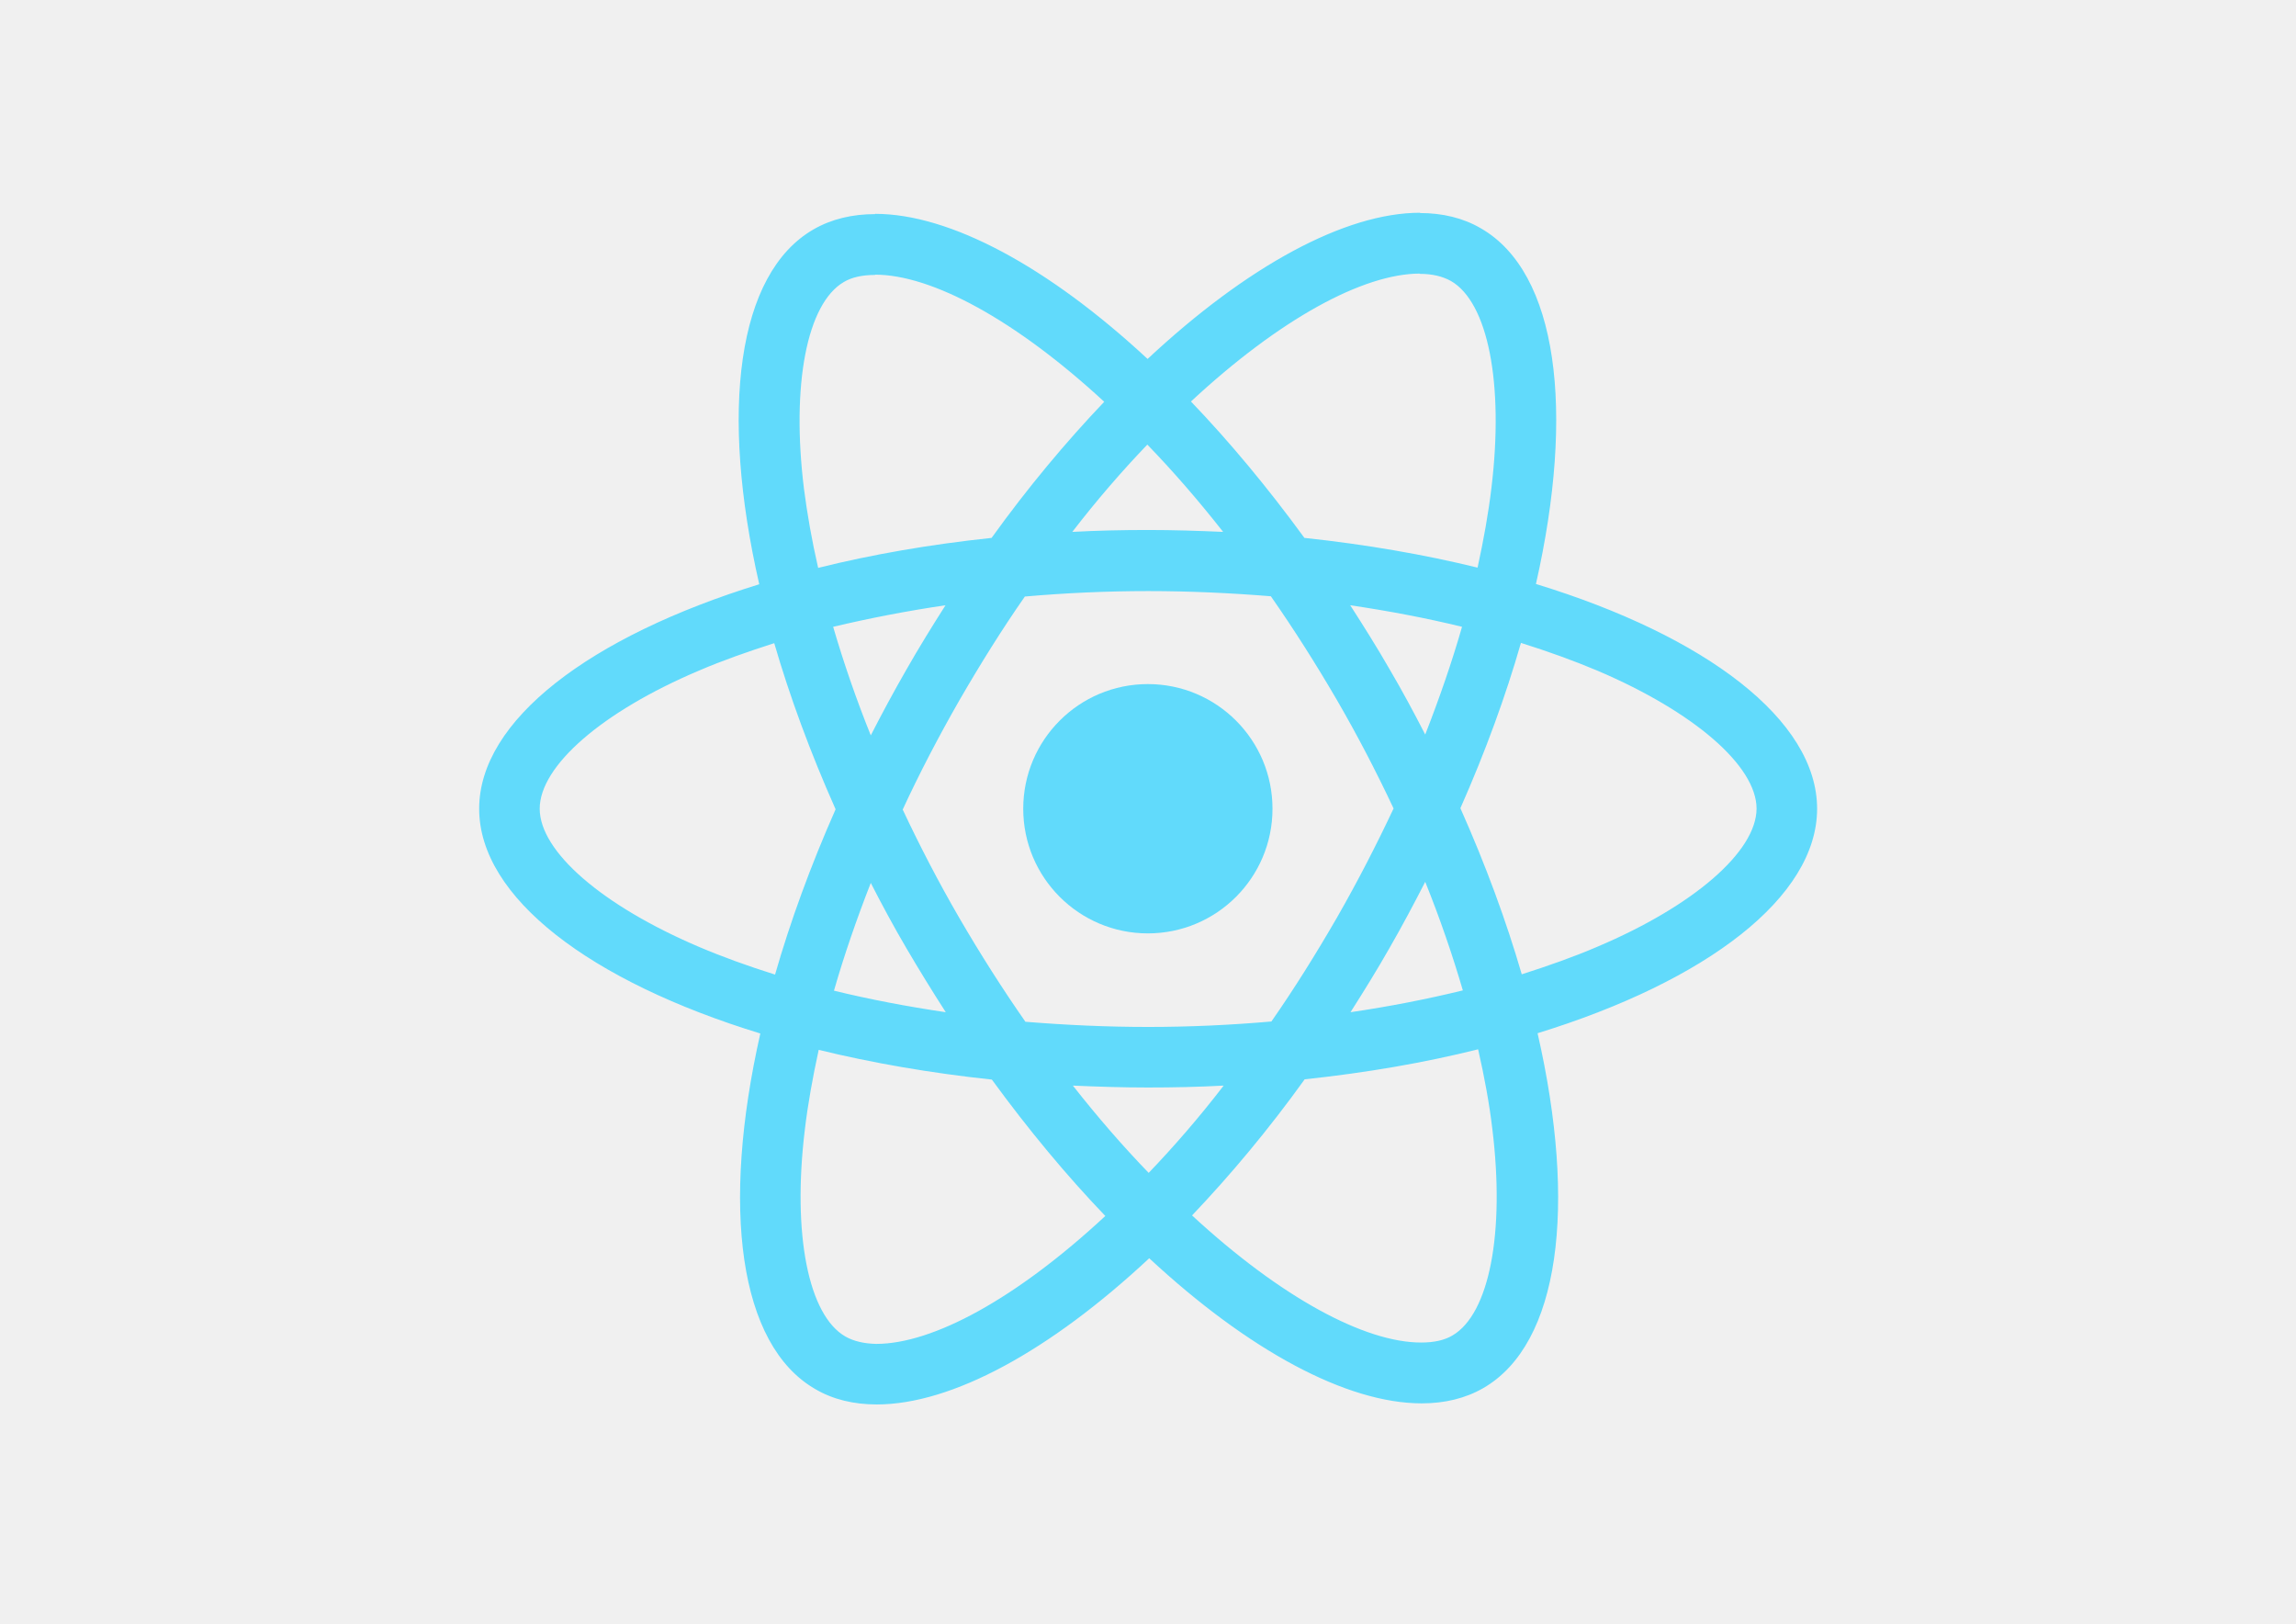
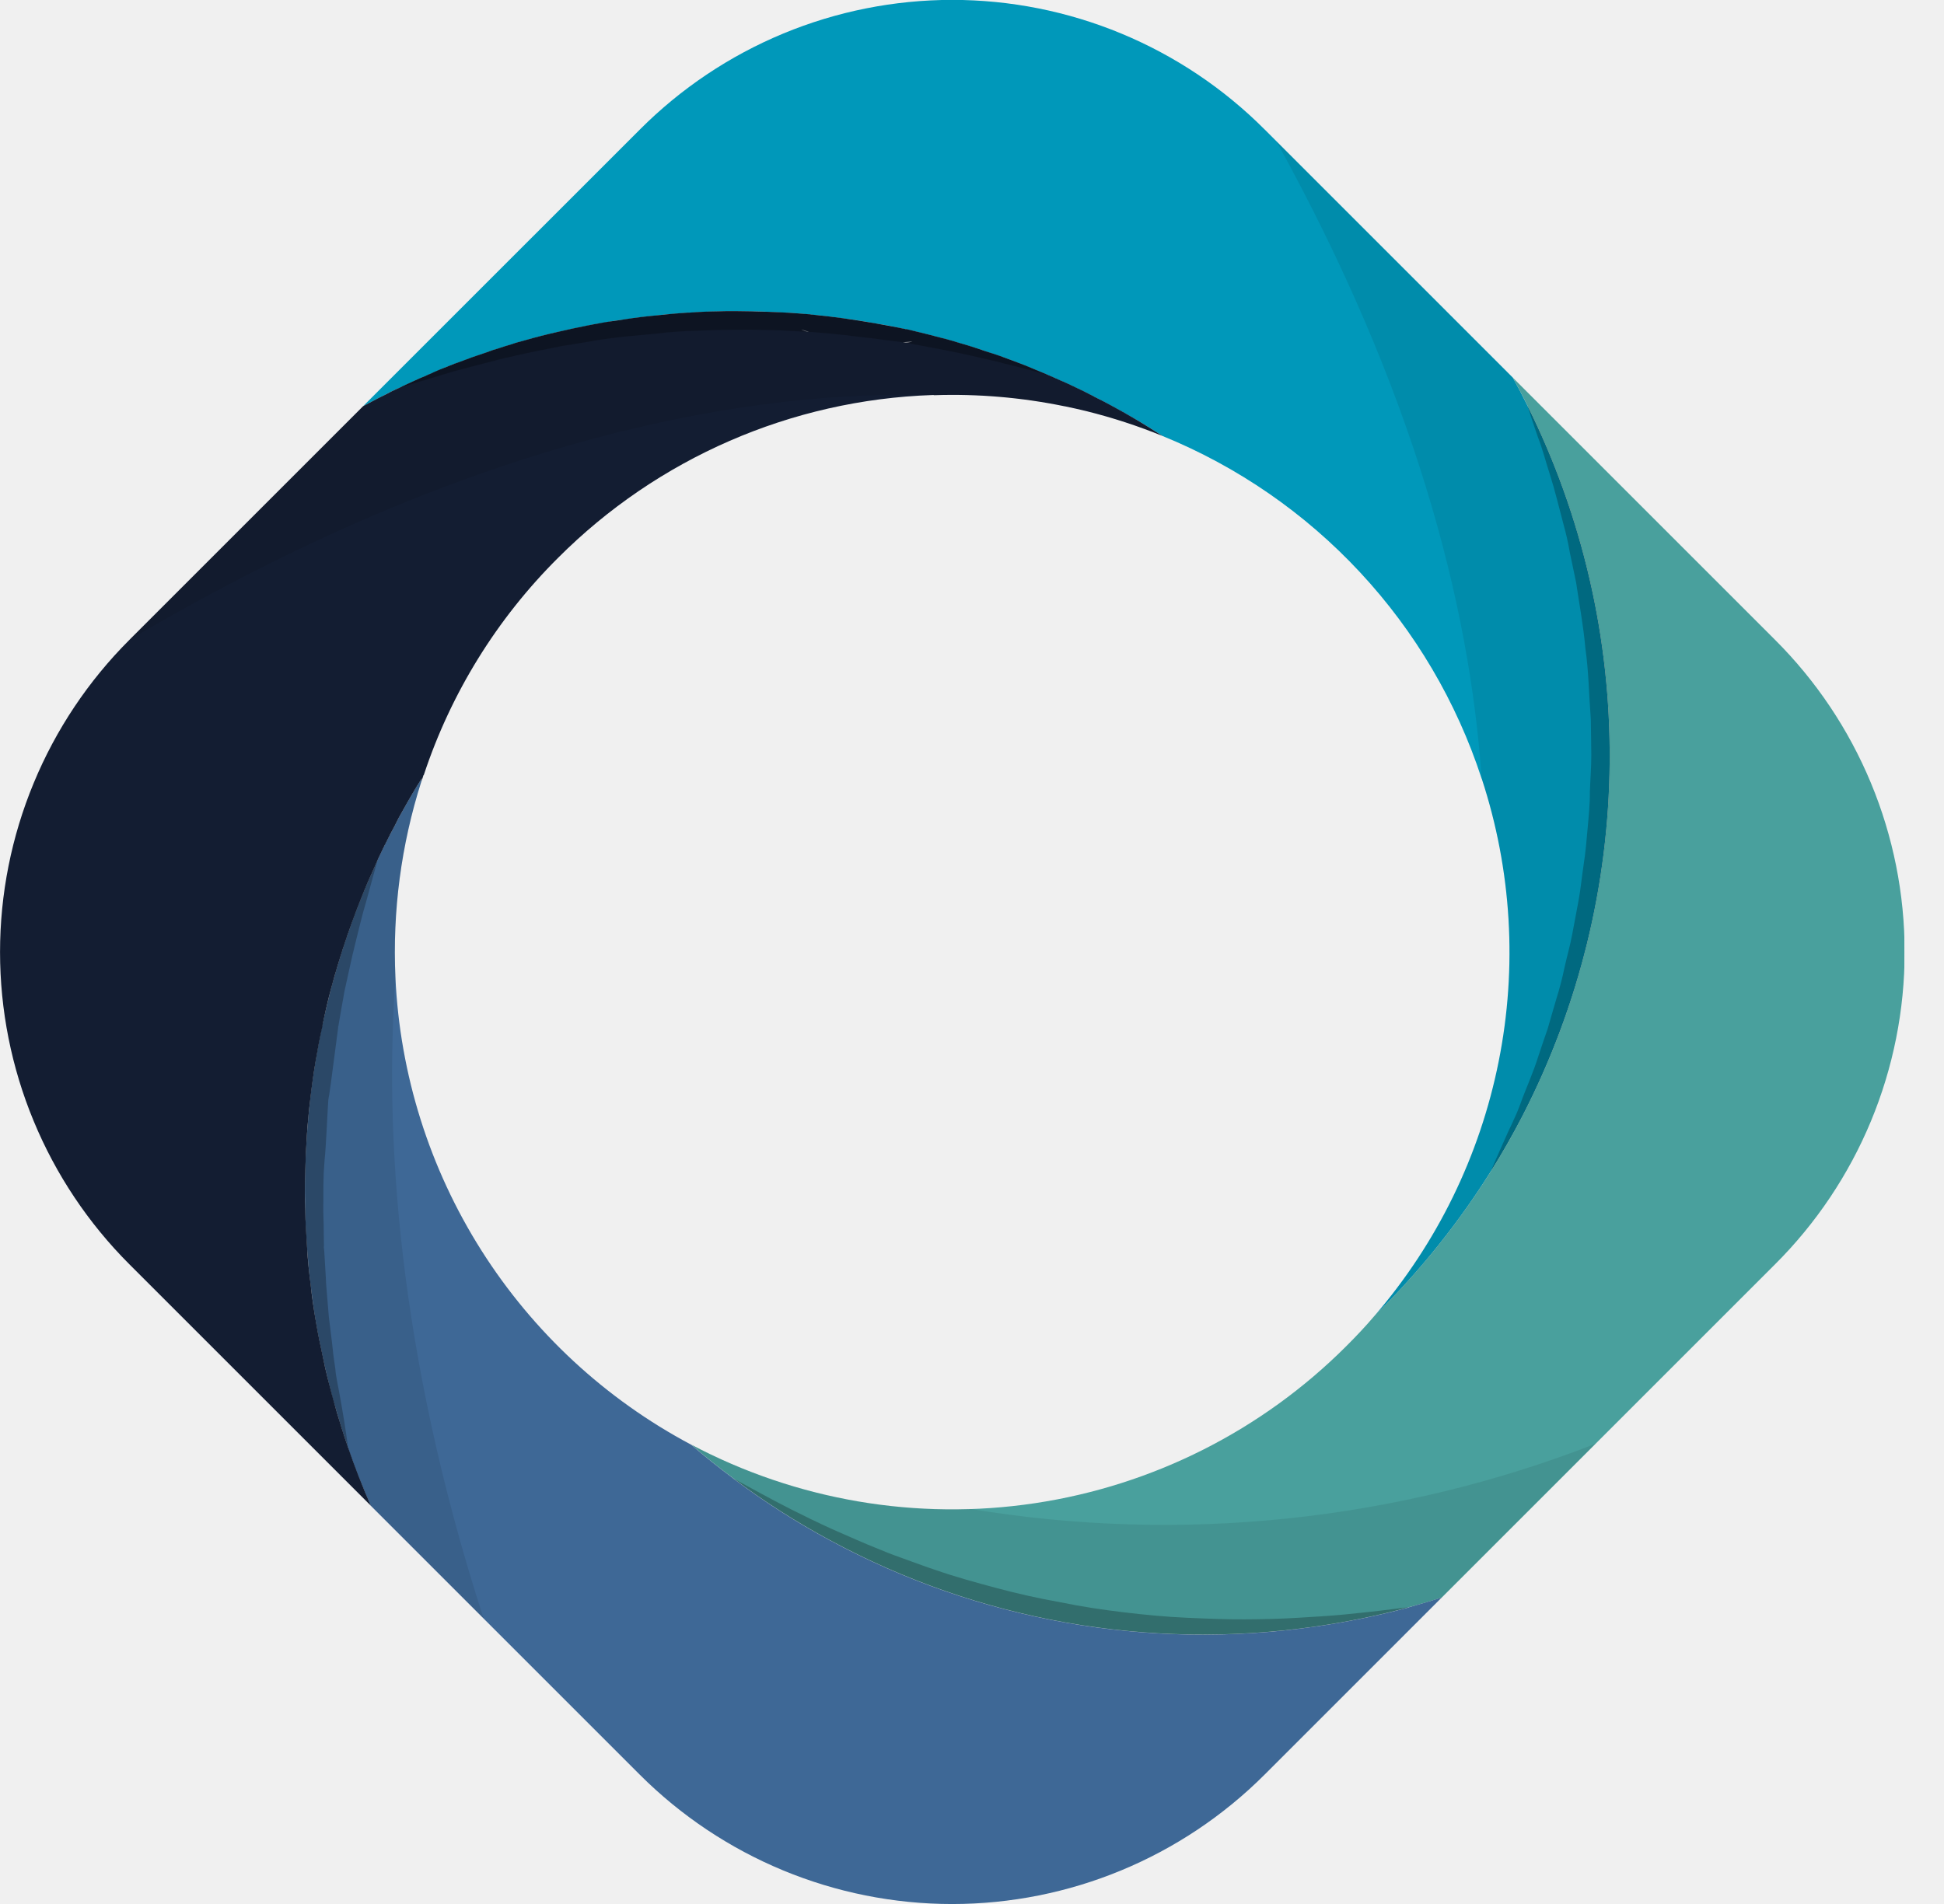
- <svg xmlns="http://www.w3.org/2000/svg" viewBox="0 0 841.9 595.3">
-   <g fill="#61DAFB">
-     <path d="M666.3 296.5c0-32.5-40.7-63.3-103.1-82.4 14.4-63.6 8-114.2-20.2-130.4-6.5-3.8-14.1-5.6-22.4-5.6v22.3c4.6 0 8.3.9 11.4 2.6 13.6 7.8 19.5 37.5 14.9 75.7-1.1 9.4-2.9 19.3-5.1 29.4-19.6-4.8-41-8.5-63.5-10.9-13.5-18.5-27.5-35.3-41.6-50 32.6-30.3 63.2-46.9 84-46.9V78c-27.5 0-63.5 19.6-99.9 53.6-36.4-33.8-72.4-53.2-99.9-53.2v22.3c20.7 0 51.4 16.5 84 46.6-14 14.7-28 31.4-41.3 49.9-22.6 2.4-44 6.1-63.6 11-2.3-10-4-19.7-5.2-29-4.7-38.2 1.1-67.9 14.6-75.8 3-1.8 6.9-2.6 11.5-2.6V78.5c-8.4 0-16 1.8-22.6 5.6-28.1 16.2-34.4 66.7-19.9 130.1-62.2 19.2-102.7 49.9-102.7 82.3 0 32.5 40.7 63.3 103.1 82.4-14.4 63.6-8 114.2 20.2 130.4 6.5 3.8 14.1 5.6 22.5 5.6 27.5 0 63.5-19.6 99.9-53.6 36.4 33.8 72.4 53.2 99.9 53.2 8.4 0 16-1.8 22.6-5.6 28.1-16.2 34.4-66.7 19.9-130.1 62-19.1 102.5-49.9 102.5-82.3zm-130.2-66.7c-3.7 12.9-8.3 26.2-13.5 39.5-4.1-8-8.4-16-13.1-24-4.6-8-9.5-15.8-14.4-23.4 14.2 2.1 27.9 4.7 41 7.9zm-45.8 106.5c-7.8 13.5-15.8 26.3-24.1 38.2-14.9 1.3-30 2-45.2 2-15.1 0-30.2-.7-45-1.9-8.3-11.9-16.4-24.6-24.2-38-7.6-13.1-14.5-26.4-20.8-39.8 6.2-13.4 13.2-26.8 20.7-39.9 7.8-13.5 15.8-26.3 24.1-38.2 14.9-1.3 30-2 45.2-2 15.1 0 30.2.7 45 1.9 8.3 11.9 16.4 24.6 24.2 38 7.6 13.1 14.5 26.4 20.8 39.8-6.3 13.4-13.2 26.8-20.7 39.9zm32.3-13c5.4 13.4 10 26.8 13.8 39.8-13.1 3.2-26.9 5.9-41.2 8 4.9-7.7 9.8-15.6 14.4-23.7 4.6-8 8.9-16.1 13-24.1zM421.2 430c-9.3-9.6-18.6-20.3-27.8-32 9 .4 18.2.7 27.5.7 9.4 0 18.7-.2 27.8-.7-9 11.7-18.3 22.4-27.5 32zm-74.4-58.9c-14.2-2.1-27.9-4.7-41-7.9 3.7-12.9 8.3-26.2 13.5-39.5 4.1 8 8.4 16 13.1 24 4.7 8 9.5 15.8 14.4 23.4zM420.7 163c9.3 9.6 18.6 20.3 27.8 32-9-.4-18.2-.7-27.5-.7-9.4 0-18.7.2-27.8.7 9-11.7 18.3-22.4 27.5-32zm-74 58.9c-4.9 7.7-9.8 15.6-14.4 23.7-4.6 8-8.9 16-13 24-5.4-13.4-10-26.8-13.8-39.8 13.1-3.1 26.9-5.8 41.2-7.9zm-90.5 125.2c-35.4-15.1-58.3-34.9-58.3-50.6 0-15.7 22.9-35.6 58.3-50.6 8.6-3.7 18-7 27.7-10.1 5.7 19.6 13.2 40 22.5 60.9-9.2 20.8-16.6 41.1-22.2 60.6-9.9-3.1-19.3-6.5-28-10.2zM310 490c-13.6-7.8-19.5-37.5-14.9-75.7 1.1-9.4 2.9-19.3 5.1-29.4 19.6 4.8 41 8.5 63.5 10.9 13.5 18.5 27.5 35.3 41.6 50-32.6 30.3-63.2 46.9-84 46.9-4.5-.1-8.3-1-11.3-2.7zm237.2-76.2c4.7 38.2-1.1 67.9-14.6 75.8-3 1.8-6.9 2.6-11.5 2.6-20.7 0-51.4-16.5-84-46.6 14-14.7 28-31.4 41.3-49.9 22.6-2.4 44-6.1 63.6-11 2.3 10.1 4.1 19.8 5.2 29.1zm38.5-66.7c-8.6 3.7-18 7-27.7 10.1-5.7-19.6-13.2-40-22.5-60.9 9.2-20.8 16.6-41.1 22.2-60.6 9.9 3.1 19.3 6.5 28.1 10.2 35.4 15.1 58.3 34.9 58.3 50.6-.1 15.7-23 35.6-58.4 50.6zM320.8 78.4z" />
-     <circle cx="420.9" cy="296.5" r="45.7" />
-     <path d="M520.5 78.1z" />
+ <svg xmlns="http://www.w3.org/2000/svg" width="49" height="48" viewBox="0 0 49 48" fill="none">
+   <mask id="mask0_608_667" style="mask-type:luminance" maskUnits="userSpaceOnUse" x="0" y="0" width="49" height="48">
+     <path d="M48.002 0H0V48H48.002V0Z" fill="white" />
+   </mask>
+   <g mask="url(#mask0_608_667)">
+     <path d="M31.873 3.26L38.131 9.519C38.257 9.745 38.377 9.978 38.493 10.21C38.494 10.215 38.496 10.22 38.5 10.223C38.504 10.226 38.504 10.226 38.504 10.233C39.887 13.019 40.596 16.09 40.573 19.2C40.551 22.31 39.797 25.371 38.374 28.136C38.131 28.605 37.871 29.064 37.589 29.513C37.586 29.519 37.583 29.524 37.579 29.529C36.782 30.8 35.845 31.976 34.784 33.036L34.641 33.179C36.221 31.345 37.301 29.135 37.775 26.761C38.25 24.388 38.103 21.932 37.349 19.632L37.346 19.629C36.714 17.693 35.668 15.918 34.28 14.427C32.893 12.936 31.197 11.765 29.311 10.995C28.895 10.726 28.47 10.473 28.035 10.24C27.855 10.14 27.663 10.044 27.48 9.95C27.366 9.89 27.25 9.834 27.137 9.781C27 9.718 26.864 9.648 26.721 9.591C26.625 9.548 26.525 9.501 26.422 9.458C26.235 9.378 26.042 9.299 25.849 9.218C25.633 9.135 25.42 9.049 25.201 8.976C25.081 8.936 24.968 8.896 24.844 8.859C24.735 8.816 24.611 8.779 24.495 8.743C24.379 8.707 24.252 8.666 24.126 8.633C23.946 8.573 23.763 8.53 23.584 8.483C23.337 8.416 23.088 8.36 22.842 8.3C22.829 8.307 22.825 8.304 22.812 8.297C22.555 8.241 22.296 8.187 22.04 8.151C21.784 8.101 21.521 8.058 21.258 8.027C20.995 7.997 20.739 7.954 20.473 7.934C20.455 7.937 20.437 7.935 20.42 7.928C20.177 7.904 19.938 7.884 19.692 7.878C19.429 7.861 19.173 7.851 18.907 7.851C18.643 7.841 18.384 7.841 18.114 7.851C17.872 7.854 17.622 7.865 17.37 7.884H17.331C17.201 7.894 17.067 7.901 16.942 7.915C16.805 7.924 16.672 7.938 16.542 7.954C16.286 7.978 16.02 8.011 15.76 8.051C15.624 8.068 15.487 8.084 15.354 8.111C15.221 8.137 15.085 8.161 14.952 8.18C14.896 8.191 14.842 8.204 14.785 8.214C14.546 8.26 14.3 8.314 14.057 8.37C13.774 8.434 13.494 8.506 13.215 8.587C13.105 8.616 12.999 8.643 12.893 8.683C12.782 8.713 12.683 8.746 12.573 8.783C12.468 8.811 12.365 8.846 12.264 8.886C12.028 8.963 11.789 9.049 11.552 9.139C11.482 9.162 11.409 9.189 11.339 9.218C11.17 9.282 11.007 9.358 10.837 9.431C10.803 9.441 10.771 9.456 10.741 9.474C10.62 9.52 10.504 9.57 10.388 9.627C10.271 9.684 10.168 9.727 10.055 9.787L10.046 9.786H10.039C9.93 9.836 9.82 9.893 9.707 9.953C9.517 10.043 9.335 10.146 9.151 10.242L16.128 3.266C17.161 2.23 18.388 1.408 19.739 0.847C21.089 0.286 22.538 -0.002 24 -0.003C25.463 -0.003 26.911 0.285 28.262 0.845C29.614 1.406 30.841 2.227 31.874 3.262L31.873 3.26Z" fill="url(#paint0_linear_608_667)" />
+     <path d="M38.131 9.52L44.738 16.127C45.775 17.16 46.597 18.388 47.158 19.739C47.719 21.09 48.008 22.539 48.008 24.002C48.008 25.465 47.719 26.914 47.158 28.266C46.597 29.617 45.775 30.844 44.738 31.877L36.341 40.274C36.068 40.361 35.792 40.444 35.513 40.517L35.509 40.52C35.502 40.52 35.502 40.52 35.499 40.524C34.731 40.73 33.951 40.89 33.164 41.003C28.953 41.615 24.657 40.852 20.914 38.826C20.07 38.372 19.262 37.855 18.495 37.279L18.489 37.273C18.126 37.004 17.767 36.718 17.421 36.418C20.077 37.825 23.114 38.343 26.087 37.896C29.059 37.45 31.81 36.062 33.935 33.936C34.185 33.686 34.421 33.437 34.641 33.177L34.784 33.034C35.845 31.974 36.782 30.798 37.579 29.528C37.583 29.523 37.586 29.517 37.588 29.511C37.871 29.062 38.131 28.603 38.374 28.134C39.797 25.369 40.55 22.308 40.573 19.198C40.596 16.088 39.886 13.017 38.503 10.232C38.503 10.225 38.503 10.225 38.5 10.222C38.496 10.218 38.494 10.213 38.493 10.208C38.377 9.978 38.257 9.745 38.131 9.52Z" fill="url(#paint1_linear_608_667)" />
+     <path d="M36.341 40.273L31.875 44.739C29.786 46.827 26.954 48.001 24 48.001C21.047 48.001 18.214 46.827 16.125 44.739L9.345 37.959C9.135 37.483 8.942 36.997 8.773 36.508V36.495C8.68 36.229 8.593 35.963 8.517 35.693C8.467 35.53 8.42 35.364 8.37 35.2C8.291 34.881 8.211 34.568 8.144 34.249C8.077 33.943 8.014 33.64 7.961 33.328C7.908 33.015 7.868 32.702 7.828 32.389C7.788 32.077 7.761 31.764 7.738 31.454C7.715 31.145 7.698 30.829 7.691 30.51C7.684 30.19 7.682 29.881 7.691 29.565C7.705 28.939 7.748 28.311 7.821 27.685C7.891 27.07 7.994 26.462 8.12 25.855C8.124 25.839 8.128 25.824 8.134 25.809C8.197 25.506 8.274 25.203 8.347 24.905C8.354 24.89 8.359 24.875 8.36 24.859L8.48 24.439C8.586 24.08 8.699 23.727 8.826 23.376C8.882 23.206 8.949 23.04 9.012 22.87C9.092 22.664 9.175 22.454 9.262 22.254C9.345 22.065 9.432 21.872 9.518 21.679L9.521 21.669C9.578 21.552 9.634 21.43 9.691 21.313C9.774 21.15 9.861 20.977 9.951 20.814C10.007 20.693 10.069 20.576 10.137 20.461C10.293 20.178 10.456 19.896 10.629 19.623C10.627 19.651 10.624 19.678 10.619 19.706C10.111 21.3 9.891 22.972 9.967 24.643C10.079 27.085 10.825 29.455 12.132 31.52C13.439 33.585 15.261 35.274 17.419 36.42C17.765 36.72 18.125 37.005 18.487 37.275L18.494 37.282C19.26 37.858 20.069 38.375 20.913 38.829C24.655 40.854 28.951 41.618 33.163 41.005C33.95 40.892 34.73 40.732 35.498 40.527C35.501 40.523 35.501 40.523 35.508 40.523L35.511 40.52C35.792 40.442 36.068 40.36 36.341 40.273Z" fill="url(#paint2_linear_608_667)" />
+     <path d="M29.264 10.966C28.865 10.707 28.453 10.46 28.037 10.237C27.9 10.161 27.751 10.084 27.608 10.014C27.548 9.981 27.505 9.958 27.481 9.948C27.368 9.888 27.252 9.831 27.138 9.778C27.002 9.715 26.866 9.645 26.723 9.588C26.626 9.545 26.526 9.498 26.423 9.455C26.237 9.376 26.044 9.296 25.851 9.216C25.635 9.133 25.418 9.05 25.203 8.973C25.082 8.933 24.97 8.893 24.846 8.857C24.733 8.817 24.613 8.776 24.497 8.74C24.38 8.704 24.254 8.664 24.128 8.63C23.948 8.571 23.765 8.527 23.585 8.481C23.339 8.414 23.09 8.357 22.844 8.297C22.831 8.304 22.827 8.301 22.814 8.294C22.554 8.241 22.298 8.191 22.042 8.148C21.786 8.105 21.523 8.061 21.26 8.025C20.997 7.988 20.741 7.958 20.475 7.932C20.457 7.934 20.439 7.932 20.422 7.925C20.176 7.905 19.936 7.885 19.693 7.875C19.427 7.862 19.171 7.852 18.909 7.849C18.646 7.845 18.386 7.838 18.116 7.849C17.874 7.852 17.624 7.862 17.372 7.882H17.33C17.201 7.892 17.067 7.899 16.941 7.912L16.542 7.952C16.286 7.975 16.02 8.008 15.76 8.048C15.627 8.068 15.491 8.092 15.354 8.108C15.217 8.125 15.085 8.158 14.951 8.178C14.895 8.188 14.842 8.201 14.785 8.211C14.546 8.257 14.3 8.311 14.057 8.368C13.774 8.431 13.494 8.504 13.215 8.584C13.105 8.614 12.998 8.64 12.892 8.68C12.782 8.71 12.683 8.743 12.573 8.78C12.468 8.809 12.365 8.843 12.264 8.883C12.028 8.96 11.792 9.043 11.552 9.136C11.482 9.159 11.409 9.186 11.339 9.216C11.166 9.283 11 9.349 10.837 9.428C10.803 9.438 10.771 9.453 10.74 9.471C10.62 9.518 10.504 9.568 10.387 9.625C10.271 9.681 10.168 9.724 10.055 9.784L10.046 9.786H10.039C9.929 9.836 9.82 9.892 9.707 9.953C9.517 10.042 9.335 10.146 9.151 10.242L3.266 16.127L3.262 16.131C2.228 17.164 1.408 18.391 0.849 19.742C0.289 21.093 0.001 22.54 0.001 24.002C0.001 25.464 0.289 26.912 0.849 28.262C1.408 29.613 2.228 30.84 3.262 31.874L9.347 37.959C9.135 37.473 8.942 36.981 8.772 36.485C8.569 35.903 8.4 35.315 8.253 34.721C8.213 34.568 8.18 34.409 8.147 34.249C8.08 33.943 8.017 33.641 7.964 33.328C7.911 33.015 7.864 32.709 7.831 32.389C7.791 32.084 7.757 31.77 7.741 31.455C7.724 31.139 7.698 30.826 7.694 30.51C7.681 30.197 7.681 29.878 7.694 29.565C7.707 28.94 7.747 28.307 7.824 27.685C7.894 27.074 7.995 26.466 8.127 25.865C8.128 25.846 8.132 25.827 8.137 25.809C8.197 25.516 8.263 25.23 8.34 24.941C8.586 24.024 8.895 23.126 9.265 22.252C9.348 22.063 9.434 21.87 9.521 21.677L9.524 21.667C9.581 21.55 9.637 21.427 9.694 21.311C9.706 21.293 9.716 21.274 9.724 21.254C9.797 21.101 9.877 20.955 9.953 20.812C10.009 20.691 10.072 20.573 10.139 20.459C10.296 20.176 10.459 19.893 10.632 19.621C10.626 19.647 10.629 19.677 10.622 19.704C10.639 19.647 10.659 19.601 10.672 19.547L10.682 19.538C11.365 17.473 12.524 15.599 14.065 14.065C16.575 11.549 19.948 10.081 23.5 9.959C23.517 9.957 23.534 9.958 23.55 9.963C24.651 9.926 25.752 10.02 26.831 10.242H26.837C27.024 10.282 27.21 10.322 27.396 10.368C28.049 10.531 28.688 10.74 29.311 10.994C29.294 10.986 29.279 10.976 29.264 10.966Z" fill="url(#paint3_linear_608_667)" />
+     <g style="mix-blend-mode:multiply" opacity="0.08">
+       <path d="M32.175 3.565L38.13 9.52C40.199 13.272 40.992 17.595 40.388 21.837C39.784 26.079 37.817 30.009 34.784 33.035L34.641 33.178C36.221 31.344 37.3 29.134 37.775 26.76C38.249 24.387 38.103 21.931 37.349 19.631C37.349 19.624 37.346 19.628 37.346 19.628C37.043 15.197 35.632 9.828 32.175 3.565Z" fill="black" />
+     </g>
+     <g style="mix-blend-mode:multiply" opacity="0.08">
+       <path d="M40.217 36.397L36.341 40.273C33.121 41.301 29.691 41.486 26.378 40.811C23.066 40.136 19.982 38.623 17.421 36.417C19.585 37.564 22.012 38.124 24.46 38.04C29.765 38.92 35.208 38.352 40.217 36.397Z" fill="black" />
+     </g>
+     <g style="mix-blend-mode:multiply" opacity="0.08">
+       <path d="M10.631 19.619C10.629 19.647 10.626 19.675 10.621 19.702C10.113 21.296 9.893 22.968 9.969 24.64C9.693 28.529 9.999 34.018 12.188 40.798L9.347 37.957C9.021 37.221 8.744 36.464 8.518 35.691C8.468 35.529 8.422 35.362 8.372 35.199C8.292 34.88 8.213 34.567 8.146 34.248C8.079 33.941 8.016 33.639 7.963 33.326C7.91 33.014 7.87 32.7 7.83 32.388C7.79 32.075 7.763 31.762 7.74 31.453C7.717 31.143 7.7 30.828 7.693 30.508C7.686 30.189 7.684 29.879 7.693 29.563C7.707 28.938 7.75 28.309 7.823 27.684C7.893 27.068 7.996 26.461 8.122 25.854C8.126 25.838 8.13 25.822 8.136 25.807C8.199 25.505 8.275 25.202 8.349 24.903C8.356 24.889 8.361 24.873 8.362 24.857L8.482 24.438C8.588 24.078 8.701 23.726 8.828 23.374C8.884 23.204 8.951 23.038 9.014 22.869C9.094 22.662 9.177 22.453 9.264 22.253C9.4 21.937 9.543 21.62 9.693 21.312C9.776 21.148 9.863 20.976 9.952 20.812C10.008 20.692 10.071 20.574 10.139 20.46C10.294 20.175 10.458 19.892 10.631 19.619Z" fill="black" />
+     </g>
+     <g style="mix-blend-mode:multiply" opacity="0.08">
+       <path d="M29.311 10.993C28.689 10.739 28.049 10.529 27.397 10.367C27.217 10.301 27.029 10.258 26.838 10.241H26.831C25.753 10.018 24.651 9.924 23.551 9.961C23.535 9.956 23.518 9.955 23.501 9.958C19.027 9.841 12.113 10.906 3.267 16.126L9.152 10.241C9.335 10.144 9.518 10.041 9.708 9.951C9.821 9.891 9.931 9.835 10.04 9.785C10.044 9.781 10.053 9.785 10.057 9.781C10.17 9.721 10.28 9.672 10.389 9.622C10.499 9.572 10.622 9.516 10.742 9.469C10.773 9.45 10.805 9.436 10.839 9.426C11.002 9.349 11.168 9.283 11.341 9.213C11.411 9.183 11.484 9.157 11.554 9.133C11.794 9.04 12.03 8.957 12.266 8.881C12.367 8.84 12.47 8.806 12.575 8.778C12.685 8.741 12.785 8.707 12.894 8.678C13.001 8.638 13.107 8.611 13.217 8.581C13.496 8.501 13.776 8.428 14.059 8.365C14.302 8.309 14.548 8.255 14.787 8.209C14.844 8.199 14.897 8.185 14.954 8.175C15.087 8.155 15.22 8.129 15.356 8.105C15.493 8.082 15.629 8.066 15.762 8.045C16.022 8.005 16.288 7.973 16.544 7.949L16.943 7.909C17.069 7.896 17.203 7.889 17.332 7.879H17.372C17.625 7.859 17.875 7.849 18.117 7.846C18.387 7.836 18.648 7.836 18.909 7.846C19.17 7.856 19.428 7.859 19.694 7.873C19.937 7.883 20.176 7.902 20.422 7.923C20.439 7.929 20.457 7.932 20.476 7.929C20.741 7.956 21.001 7.989 21.26 8.022C21.52 8.055 21.783 8.099 22.043 8.145C22.302 8.192 22.555 8.238 22.814 8.292C22.827 8.298 22.831 8.302 22.844 8.295C23.09 8.355 23.34 8.411 23.586 8.478C23.766 8.524 23.949 8.568 24.128 8.628C24.255 8.661 24.375 8.701 24.497 8.738C24.62 8.774 24.734 8.814 24.847 8.854C24.97 8.89 25.083 8.931 25.203 8.971C25.419 9.047 25.635 9.13 25.852 9.213C26.045 9.293 26.238 9.373 26.424 9.453C26.527 9.496 26.627 9.543 26.723 9.586C26.866 9.643 27.003 9.712 27.139 9.776C27.252 9.829 27.369 9.885 27.482 9.945C27.505 9.955 27.548 9.979 27.608 10.012L27.998 10.235C28.453 10.498 29.065 10.85 29.265 10.963C29.28 10.974 29.295 10.984 29.311 10.993Z" fill="black" />
+     </g>
+     <g style="mix-blend-mode:multiply" opacity="0.25">
+       <path d="M35.509 40.519C35.502 40.519 35.502 40.519 35.499 40.523C34.731 40.729 33.951 40.889 33.163 41.002C28.953 41.614 24.656 40.851 20.914 38.825C20.07 38.371 19.261 37.854 18.495 37.279C18.545 37.302 18.781 37.438 19.167 37.644C19.596 37.88 20.218 38.203 20.97 38.548C21.356 38.715 21.762 38.901 22.201 39.074C22.421 39.167 22.651 39.25 22.887 39.334C23.123 39.417 23.352 39.506 23.599 39.586C24.088 39.756 24.6 39.896 25.119 40.035C25.638 40.175 26.177 40.295 26.714 40.391C27.25 40.501 27.792 40.584 28.328 40.647C28.863 40.711 29.391 40.761 29.908 40.784C30.425 40.807 30.918 40.827 31.392 40.824C31.866 40.821 32.303 40.811 32.729 40.784C33.155 40.758 33.521 40.737 33.867 40.704C34.213 40.671 34.499 40.637 34.745 40.611C35.2 40.556 35.475 40.519 35.509 40.519Z" fill="black" />
+     </g>
+     <g style="mix-blend-mode:multiply" opacity="0.25">
+       <path d="M38.504 10.231C39.887 13.016 40.596 16.088 40.573 19.197C40.55 22.307 39.797 25.368 38.374 28.133C38.131 28.602 37.871 29.061 37.588 29.51C37.612 29.44 37.731 29.161 37.928 28.725C38.031 28.476 38.204 28.163 38.324 27.824C38.453 27.461 38.643 27.055 38.779 26.616C38.853 26.396 38.929 26.167 39.012 25.93C39.083 25.688 39.152 25.438 39.229 25.182C39.311 24.922 39.38 24.658 39.435 24.39C39.495 24.117 39.575 23.844 39.628 23.558C39.681 23.272 39.738 22.983 39.791 22.69C39.845 22.397 39.871 22.098 39.917 21.798C39.964 21.499 39.991 21.193 40.017 20.887C40.044 20.581 40.077 20.275 40.074 19.965C40.084 19.656 40.11 19.35 40.11 19.043C40.11 18.737 40.1 18.428 40.097 18.126C40.051 17.52 40.044 16.921 39.961 16.346C39.911 15.77 39.805 15.218 39.728 14.689C39.675 14.429 39.618 14.173 39.569 13.93C39.528 13.691 39.475 13.453 39.409 13.218C39.289 12.766 39.189 12.346 39.073 11.984C38.956 11.621 38.873 11.293 38.77 11.036C38.62 10.607 38.53 10.318 38.504 10.231Z" fill="black" />
+     </g>
+     <g style="mix-blend-mode:multiply" opacity="0.25">
+       <path d="M9.519 21.675L9.227 22.739C9.12 23.091 9.04 23.451 8.95 23.807C8.86 24.163 8.788 24.522 8.708 24.875L8.678 25.011L8.658 25.131L8.608 25.407L8.561 25.68L8.538 25.816L8.528 25.88C8.529 25.874 8.528 25.868 8.525 25.863L8.521 25.926L8.345 27.267L8.298 27.599L8.282 27.683L8.279 27.712L8.275 27.716L8.279 27.719V27.726L8.275 27.743L8.265 27.892L8.229 28.567C8.215 28.794 8.205 29.017 8.182 29.239L8.159 29.576L8.152 29.882L8.149 30.537C8.159 30.76 8.159 30.986 8.162 31.209L8.165 31.379V31.418L8.162 31.422L8.165 31.432L8.162 31.442L8.172 31.525L8.192 31.864L8.212 32.197L8.219 32.35L8.232 32.516L8.288 33.192L8.368 33.844L8.405 34.18L8.452 34.506C8.465 34.706 8.525 34.945 8.561 35.162C8.641 35.6 8.714 36.047 8.774 36.491C8.681 36.225 8.594 35.959 8.517 35.689C8.467 35.526 8.421 35.36 8.371 35.197C8.291 34.878 8.212 34.565 8.145 34.246C8.078 33.939 8.015 33.637 7.962 33.324C7.909 33.011 7.869 32.698 7.829 32.386C7.789 32.073 7.762 31.76 7.739 31.451C7.716 31.141 7.699 30.826 7.692 30.506C7.685 30.186 7.683 29.877 7.692 29.561C7.706 28.936 7.749 28.307 7.822 27.681C7.892 27.066 7.995 26.459 8.121 25.851C8.125 25.836 8.129 25.82 8.135 25.805C8.198 25.503 8.274 25.2 8.348 24.901C8.355 24.887 8.36 24.871 8.361 24.855L8.481 24.435C8.587 24.076 8.7 23.724 8.827 23.372C8.883 23.202 8.95 23.036 9.013 22.866C9.093 22.66 9.176 22.451 9.263 22.251C9.346 22.061 9.433 21.868 9.519 21.675Z" fill="black" />
+     </g>
+     <g style="mix-blend-mode:multiply" opacity="0.25">
+       <path d="M26.422 9.455C26.113 9.372 25.817 9.289 25.507 9.212L25.278 9.156C25.195 9.133 25.138 9.116 25.055 9.099L24.596 8.993L24.143 8.893L23.678 8.8L22.843 8.643H22.829C22.803 8.643 22.778 8.64 22.753 8.634C22.75 8.632 22.747 8.63 22.743 8.63L22.74 8.627L22.167 8.554C22.068 8.54 21.978 8.524 21.878 8.517L21.585 8.484L21.289 8.447L21.163 8.434L21.013 8.418L20.474 8.371H20.461C20.447 8.369 20.434 8.369 20.421 8.371C20.401 8.371 20.384 8.368 20.354 8.364C20.115 8.357 19.875 8.338 19.646 8.328L18.897 8.311L18.132 8.318L17.393 8.344H17.373L17.37 8.341L17.367 8.344C17.183 8.354 17 8.364 16.811 8.381L16.542 8.411L16.262 8.437L15.703 8.49L15.423 8.524L15.154 8.561C15.057 8.577 14.981 8.587 14.882 8.607L14.618 8.65L14.339 8.697L14.199 8.717C14.181 8.722 14.162 8.726 14.143 8.727L14.073 8.743L13.517 8.853L12.985 8.966L12.972 8.973C12.803 9.009 12.633 9.046 12.456 9.096L11.927 9.233L11.402 9.372L10.88 9.531L10.863 9.535L10.786 9.558L10.777 9.561C10.544 9.635 10.294 9.704 10.055 9.784C10.168 9.724 10.277 9.674 10.387 9.625C10.496 9.575 10.62 9.518 10.74 9.471C10.77 9.453 10.803 9.438 10.836 9.428C10.999 9.352 11.166 9.285 11.339 9.216C11.408 9.186 11.482 9.159 11.552 9.136C11.791 9.043 12.027 8.96 12.263 8.883C12.364 8.843 12.468 8.809 12.573 8.78C12.683 8.743 12.782 8.71 12.892 8.68C12.998 8.64 13.104 8.614 13.215 8.584C13.494 8.504 13.774 8.431 14.056 8.368C14.299 8.311 14.546 8.257 14.785 8.211C14.842 8.201 14.895 8.188 14.951 8.178C15.084 8.158 15.217 8.131 15.354 8.108C15.49 8.085 15.627 8.068 15.759 8.048C16.019 8.008 16.285 7.975 16.542 7.952L16.941 7.912C17.067 7.899 17.2 7.892 17.33 7.882H17.37C17.623 7.862 17.872 7.852 18.114 7.849C18.384 7.838 18.646 7.838 18.907 7.849C19.167 7.859 19.426 7.862 19.691 7.875C19.934 7.885 20.174 7.905 20.42 7.925C20.437 7.932 20.455 7.934 20.473 7.932C20.739 7.958 20.998 7.992 21.258 8.025C21.517 8.058 21.781 8.101 22.04 8.148C22.299 8.195 22.552 8.241 22.811 8.294C22.825 8.301 22.829 8.304 22.842 8.297C23.088 8.357 23.337 8.414 23.584 8.481C23.763 8.527 23.946 8.571 24.126 8.63C24.252 8.664 24.372 8.704 24.495 8.74C24.618 8.777 24.732 8.817 24.844 8.857C24.968 8.893 25.08 8.933 25.201 8.973C25.416 9.05 25.633 9.133 25.849 9.216C26.044 9.296 26.237 9.376 26.422 9.455Z" fill="black" />
+     </g>
+     <g style="mix-blend-mode:screen" opacity="0.4">
+       <path d="M8.275 27.743C8.272 27.733 8.278 27.727 8.275 27.724L8.278 27.727L8.275 27.743Z" fill="white" />
+     </g>
+     <g style="mix-blend-mode:screen" opacity="0.4">
+       <path d="M20.195 8.304L20.388 8.364H20.355C20.299 8.354 20.244 8.334 20.195 8.304Z" fill="white" />
+     </g>
+     <g style="mix-blend-mode:screen" opacity="0.4">
+       <path d="M22.66 8.6L22.705 8.619C22.689 8.614 22.674 8.608 22.66 8.6Z" fill="white" />
+     </g>
+     <g style="mix-blend-mode:screen" opacity="0.4">
+       <path d="M22.757 8.63L22.997 8.604C22.974 8.616 22.949 8.625 22.924 8.63C22.898 8.639 22.871 8.644 22.844 8.644H22.83L22.757 8.63Z" fill="white" />
+     </g>
  </g>
+   <defs>
+     <linearGradient id="paint0_linear_608_667" x1="165.32" y1="172.941" x2="165.32" y2="142.978" gradientUnits="userSpaceOnUse">
+       <stop stop-color="#00F3FF" />
+       <stop offset="0.238" stop-color="#00EFFC" />
+       <stop offset="0.44" stop-color="#00E5F4" />
+       <stop offset="0.629" stop-color="#00D3E7" />
+       <stop offset="0.81" stop-color="#00BAD4" />
+       <stop offset="0.983" stop-color="#009BBC" />
+       <stop offset="1" stop-color="#0098BA" />
+     </linearGradient>
+     <linearGradient id="paint1_linear_608_667" x1="143.285" y1="169.26" x2="174.759" y2="169.26" gradientUnits="userSpaceOnUse">
+       <stop stop-color="#49A09D" />
+       <stop offset="0.149" stop-color="#4A989B" />
+       <stop offset="0.375" stop-color="#4E8396" />
+       <stop offset="0.65" stop-color="#54618E" />
+       <stop offset="0.96" stop-color="#5D3283" />
+       <stop offset="1" stop-color="#5F2C82" />
+     </linearGradient>
+     <linearGradient id="paint2_linear_608_667" x1="144.088" y1="148.912" x2="144.088" y2="179.049" gradientUnits="userSpaceOnUse">
+       <stop stop-color="#3E6896" />
+       <stop offset="0.247" stop-color="#355881" />
+       <stop offset="0.75" stop-color="#1F324E" />
+       <stop offset="1" stop-color="#131D32" />
+     </linearGradient>
+     <linearGradient id="paint3_linear_608_667" x1="167.769" y1="148.903" x2="136.994" y2="148.903" gradientUnits="userSpaceOnUse">
+       <stop stop-color="#233B55" />
+       <stop offset="1" stop-color="#131D32" />
+     </linearGradient>
+   </defs>
</svg>
